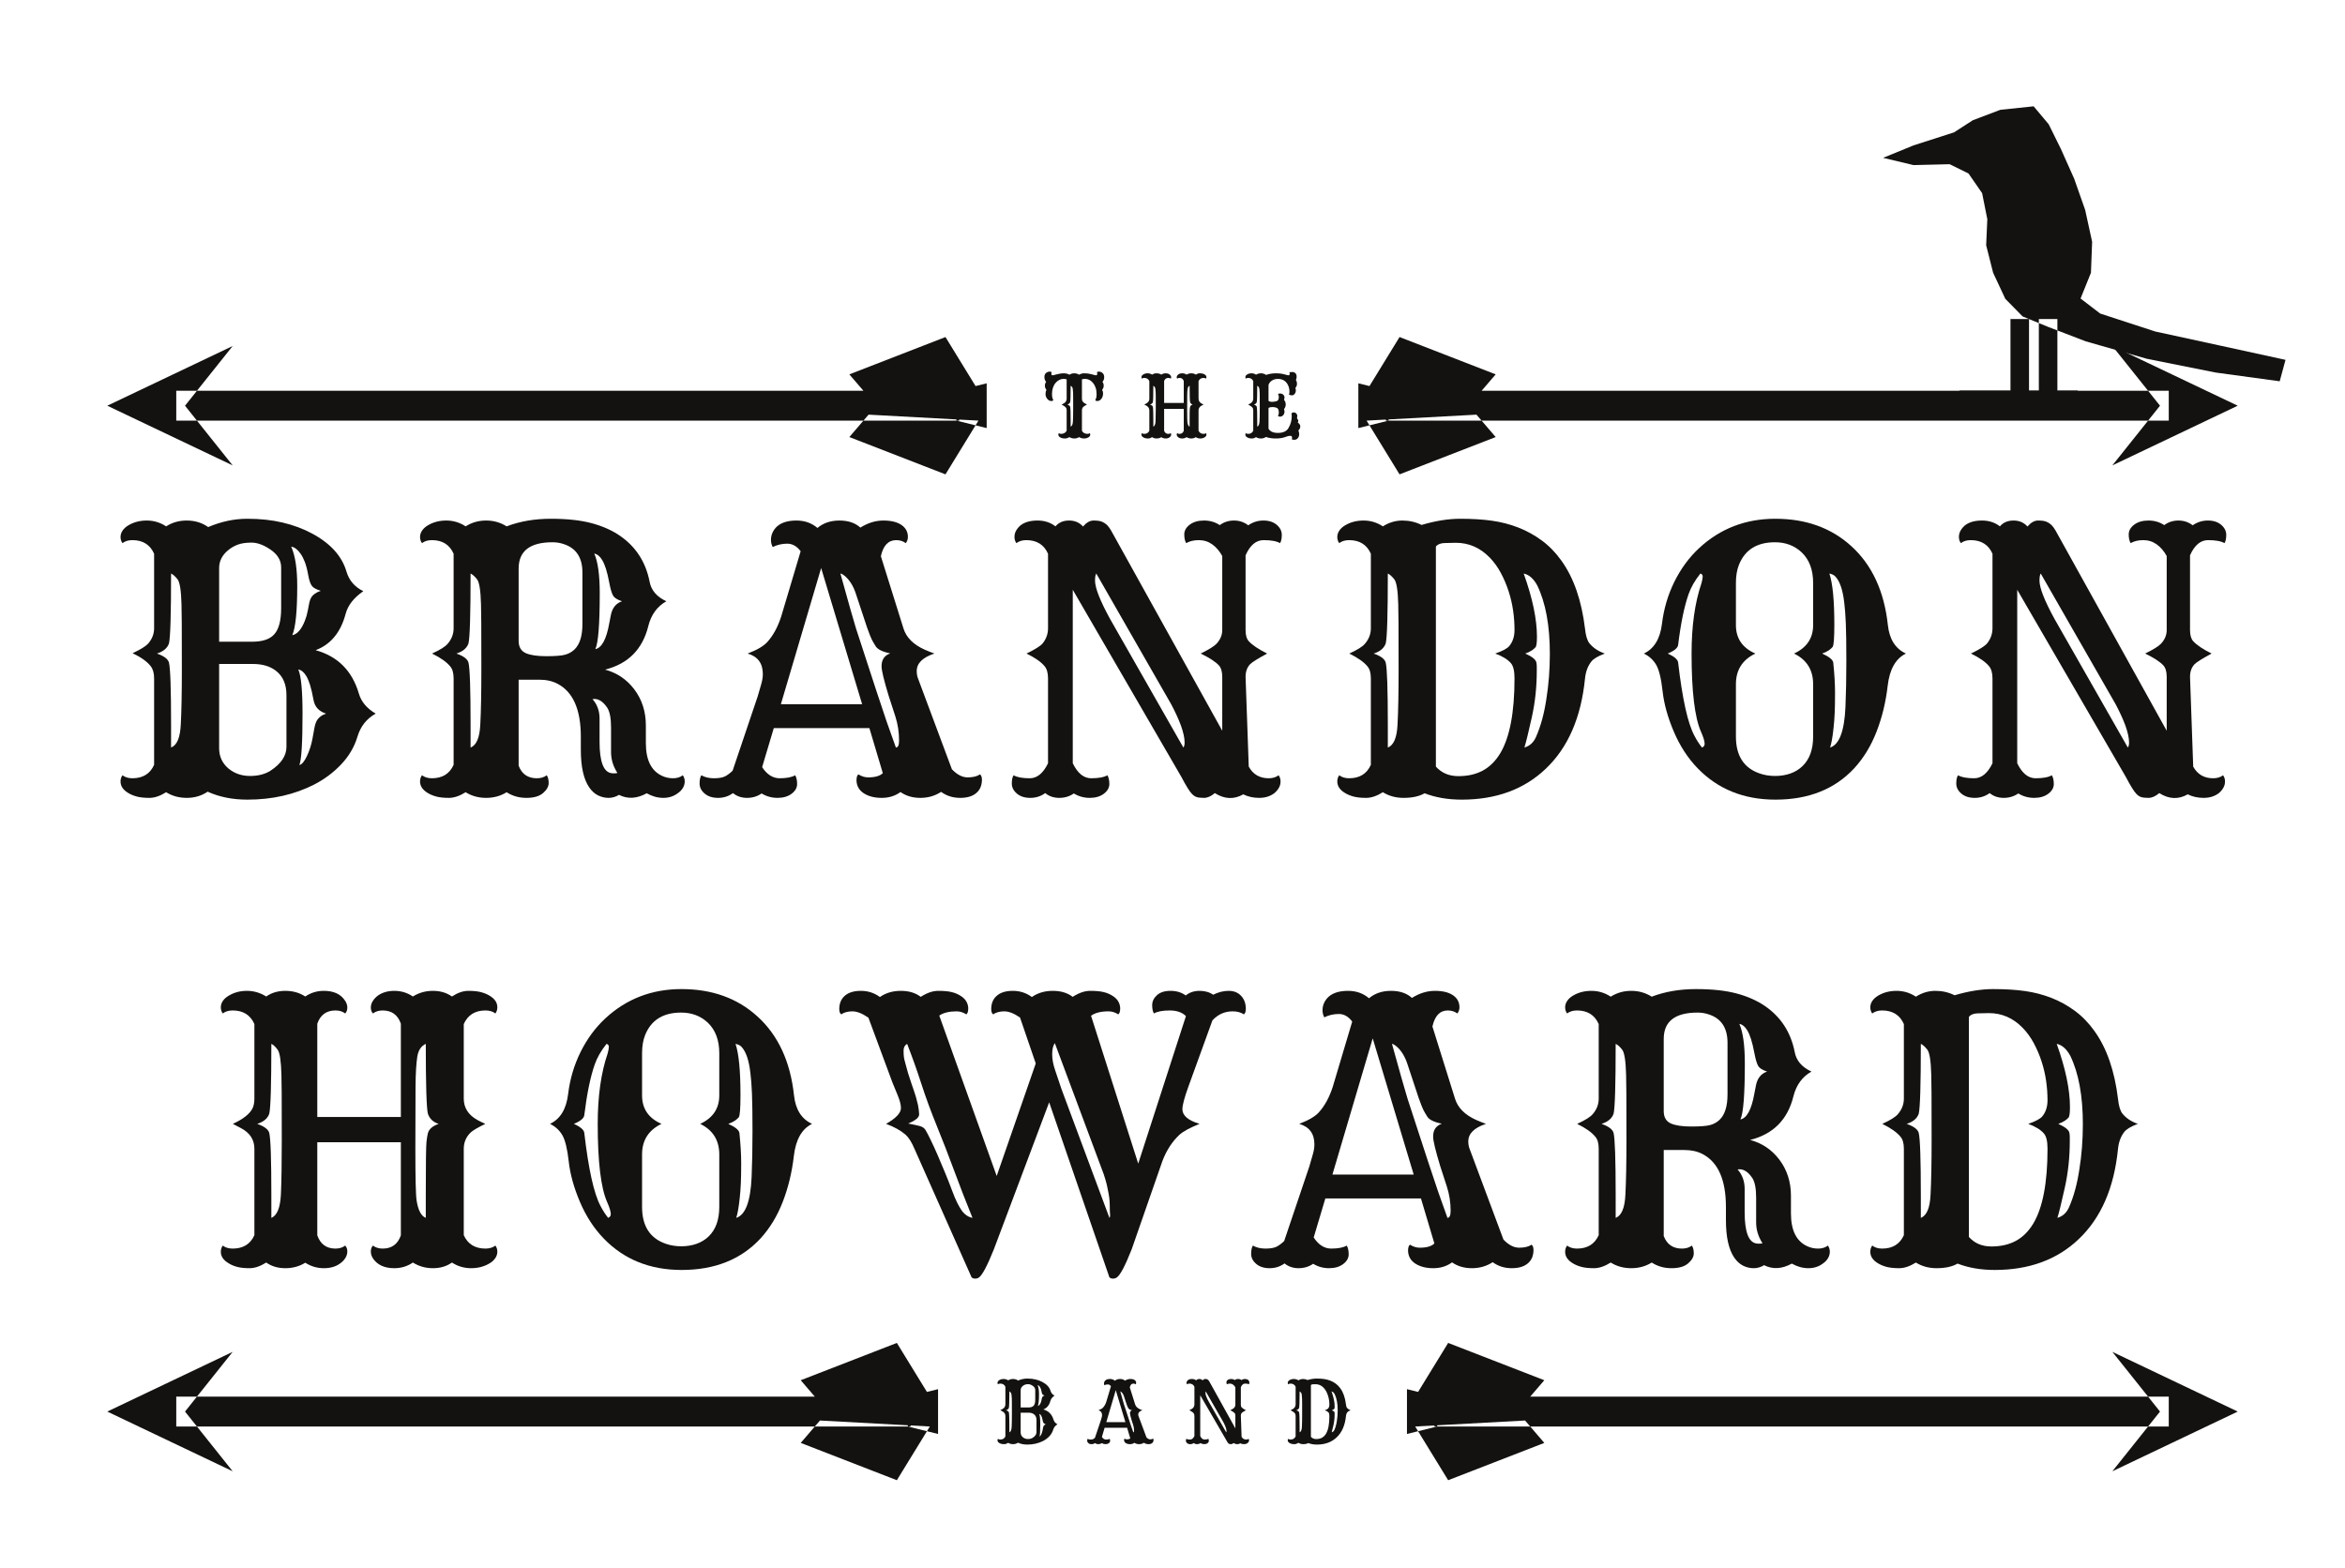
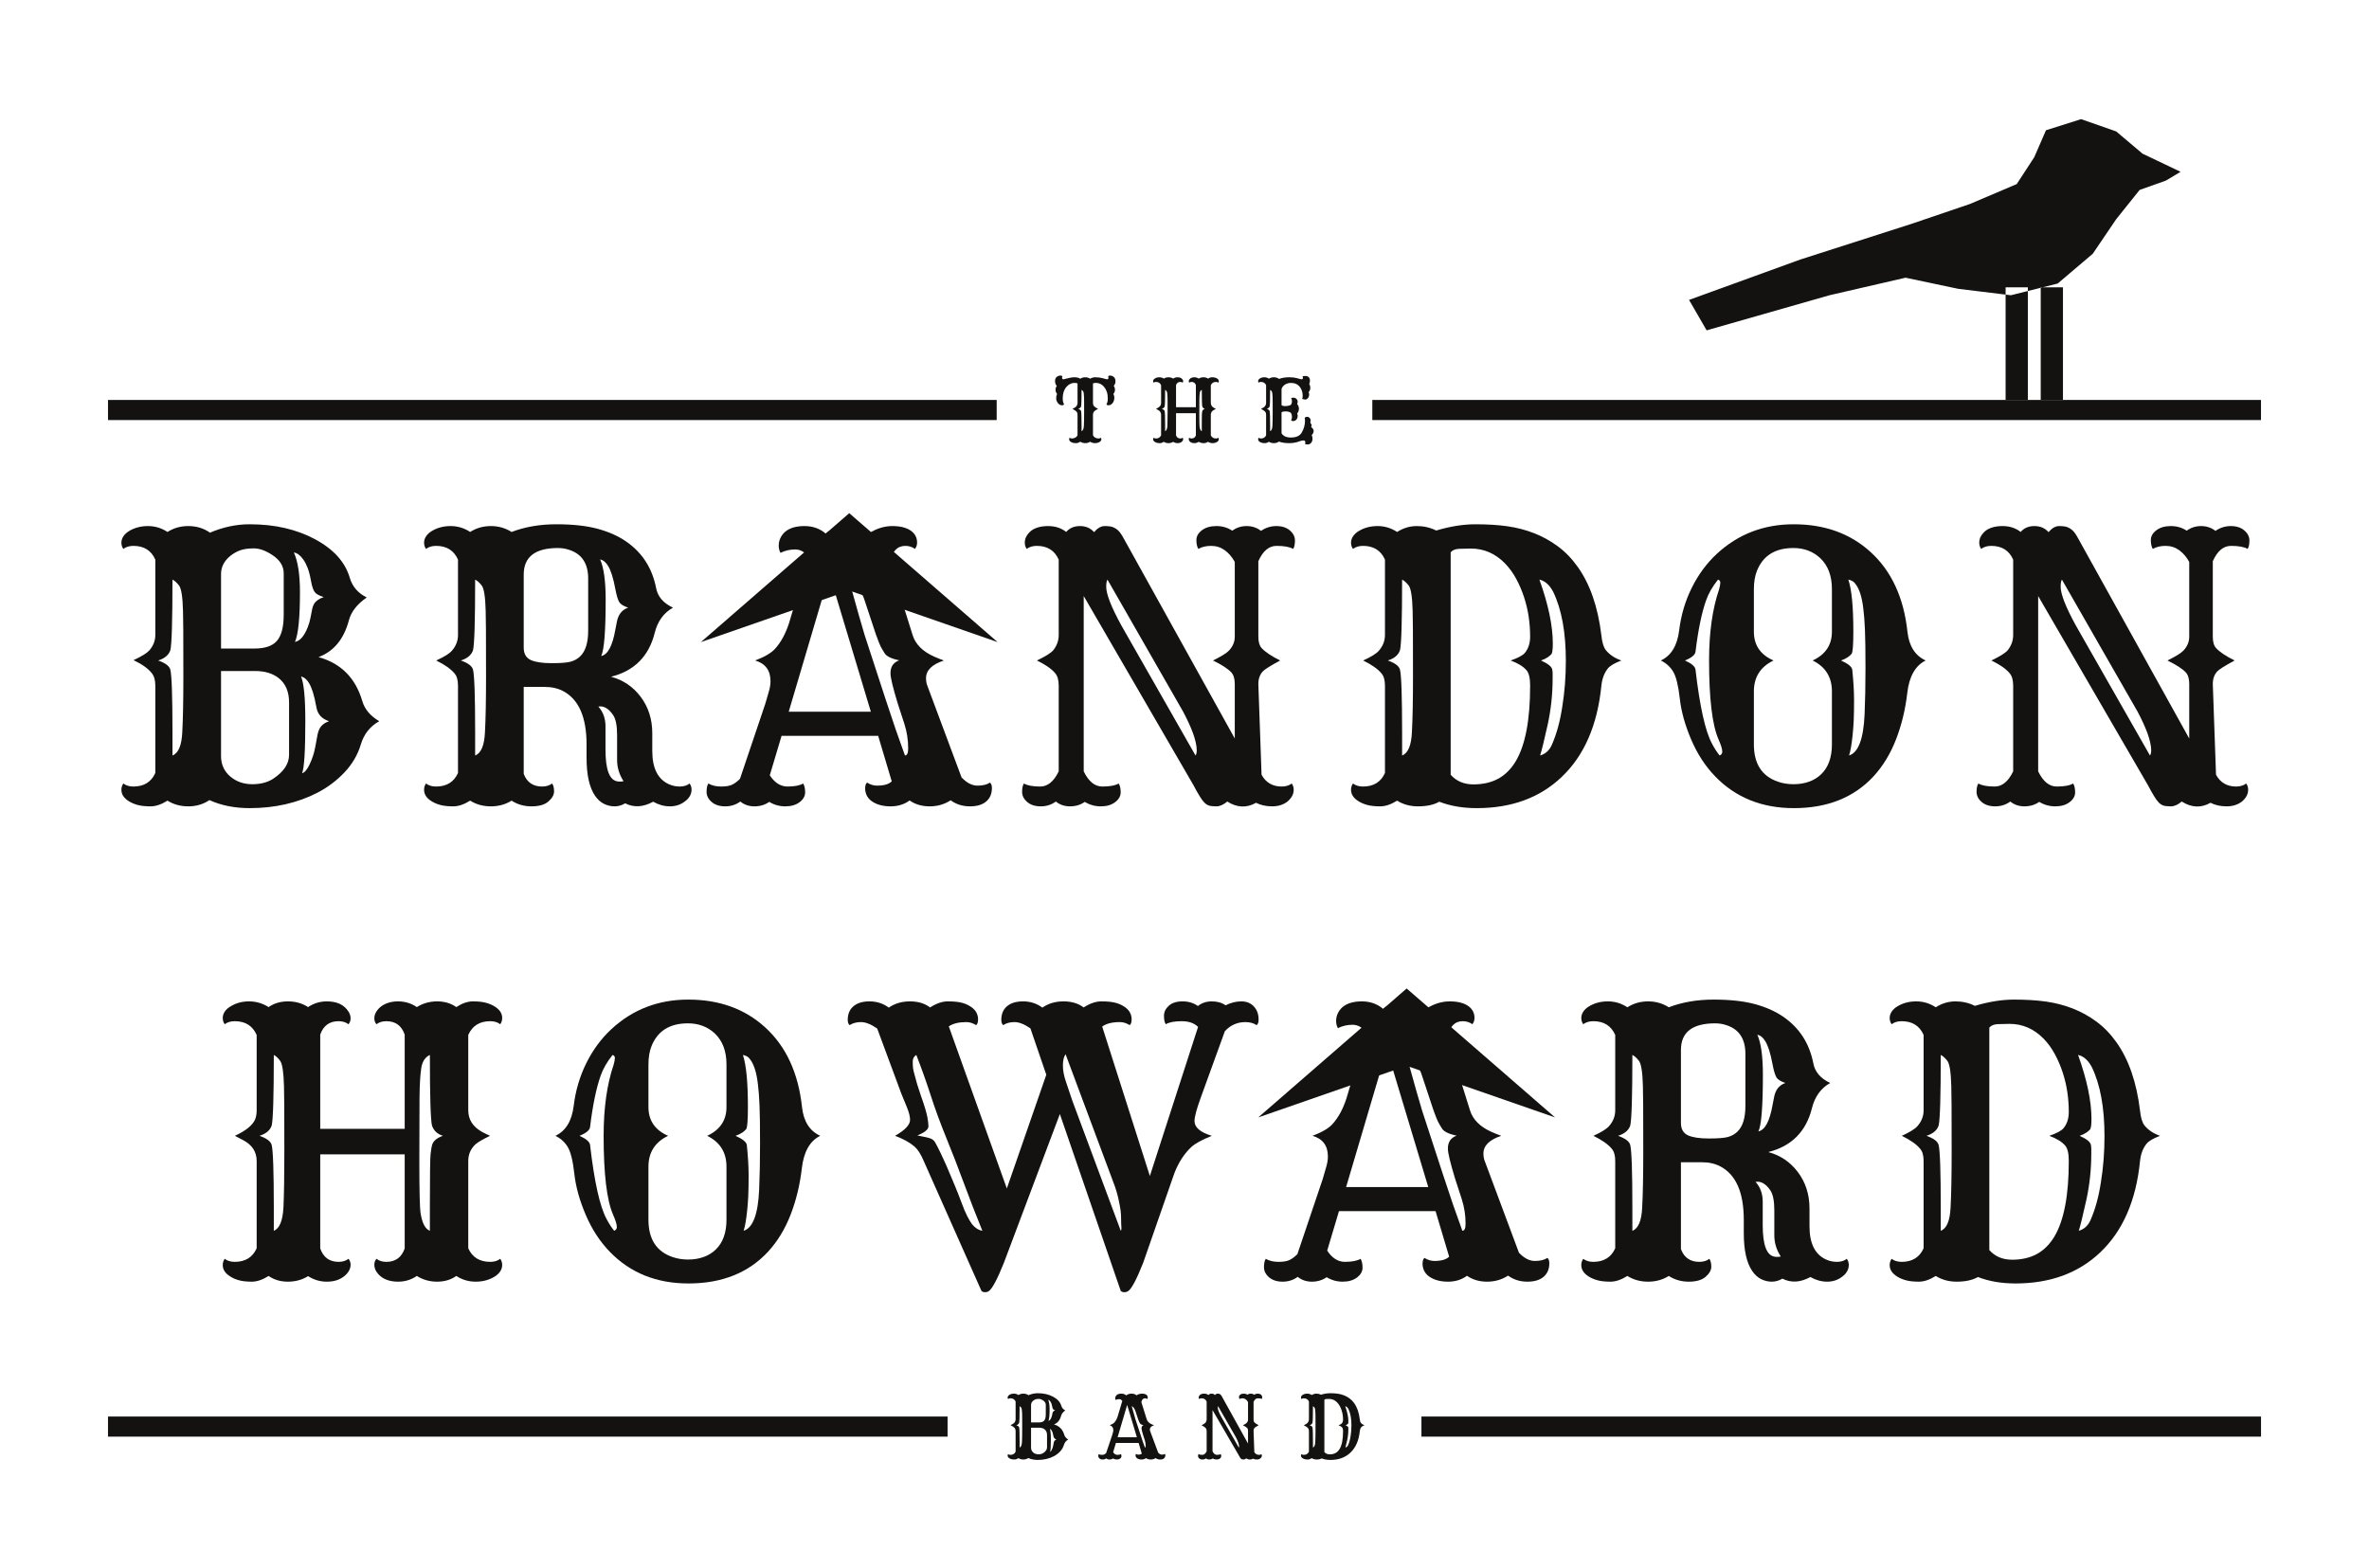
- <svg xmlns="http://www.w3.org/2000/svg" viewBox="193.20 -343.69 1013.59 678.27" width="1014" height="678">
+ <svg xmlns="http://www.w3.org/2000/svg" viewBox="193.20 -343.69 1013.59 671.03" width="1014" height="671">
  <g fill="#141210">
    <path transform="translate(239.2046,0) scale(0.076433,-0.076433)" d="M450 -20Q384 -20 333 12Q282 -20 238.5 -20.0Q195 -20 167.0 -12.5Q139 -5 118 8Q75 34 75 73Q75 93 86 108Q108 91 142 91Q231 91 265 167V656Q265 701 246 725Q216 764 143 799Q210 830 231 853Q265 892 265 940V1362Q231 1439 142 1439Q108 1439 86 1422Q75 1437 75.0 1456.5Q75 1476 86.5 1493.0Q98 1510 118 1522Q164 1550 223.5 1550.0Q283 1550 333 1517Q385 1550 449 1550Q519 1550 571 1513Q682 1560 792.0 1560.0Q902 1560 992.5 1538.5Q1083 1517 1156 1478Q1315 1394 1354 1260Q1376 1186 1449 1150Q1368 1094 1349 1022Q1307 864 1179 816Q1367 764 1424 570Q1444 501 1519 457Q1442 414 1416.0 327.0Q1390 240 1324.5 170.5Q1259 101 1172 56Q1004 -30 793 -30Q667 -30 568 15Q516 -20 450 -20ZM820 864Q908 864 945 906Q984 949 984 1054V1285Q984 1346 920 1388Q864 1425 816.5 1425.0Q769 1425 738.5 1413.5Q708 1402 684 1382Q633 1340 633 1281V864ZM1041 1402Q1075 1326 1075 1180Q1075 965 1047 901Q1089 909 1118 982Q1129 1009 1134.5 1039.0Q1140 1069 1143.5 1085.5Q1147 1102 1154 1114Q1169 1139 1208 1152Q1168 1165 1158 1180Q1145 1197 1137.0 1242.0Q1129 1287 1118.0 1315.5Q1107 1344 1094 1362Q1069 1398 1041 1402ZM361 265Q411 284 416 396Q422 508 422.0 706.0Q422 904 421.5 969.5Q421 1035 420 1075Q417 1193 397.5 1217.5Q378 1242 361 1250Q361 902 349 854Q335 814 281 797Q341 776 349 746Q361 698 361 395ZM633 261Q633 191 686 146Q737 104 808 104Q877 104 924 134Q1014 193 1014 269V562Q1014 653 955 699Q905 738 824 738H633ZM1081 707Q1105 653 1105 457Q1105 209 1087 166Q1108 170 1130.0 217.0Q1152 264 1161.0 314.0Q1170 364 1173.5 382.0Q1177 400 1184 414Q1200 444 1238 457Q1178 476 1167.5 533.0Q1157 590 1147.0 621.0Q1137 652 1126 670Q1107 702 1081 707Z" />
    <path transform="translate(368.7648,0) scale(0.076433,-0.076433)" d="M565 12Q514 -20 449.0 -20.0Q384 -20 333 12Q282 -20 238.5 -20.0Q195 -20 167.0 -12.5Q139 -5 118 8Q75 34 75 73Q75 93 86 108Q108 91 142 91Q231 91 265 167V656Q265 702 246 724Q216 761 143 797Q211 828 231 852Q265 891 265 940V1362Q231 1439 142 1439Q108 1439 86 1422Q75 1437 75.0 1456.5Q75 1476 86.5 1493.0Q98 1510 118 1522Q164 1550 223.5 1550.0Q283 1550 333 1517Q385 1550 449.0 1550.0Q513 1550 565 1517Q678 1560 815.5 1560.0Q953 1560 1046.0 1535.0Q1139 1510 1206 1464Q1341 1371 1374 1205Q1387 1131 1469 1093Q1391 1049 1367 953Q1318 755 1122 706Q1223 679 1287 595Q1353 508 1353 390V290Q1353 146 1446 104Q1474 91 1507.0 91.0Q1540 91 1562 108Q1573 93 1573.0 73.5Q1573 54 1563.0 37.0Q1553 20 1536 8Q1500 -20 1452.0 -20.0Q1404 -20 1358 6Q1274 -40 1201 -3Q1173 -20 1142.0 -20.0Q1111 -20 1082.5 -6.0Q1054 8 1032 40Q985 109 985 252V326Q985 557 853 626Q809 649 750 649H633V162Q660 91 736 91Q770 91 792 108Q803 93 803.0 64.0Q803 35 771.5 7.5Q740 -20 677.0 -20.0Q614 -20 565 12ZM825 1427Q633 1427 633 1278V869Q633 817 674 799Q713 782 789.5 782.0Q866 782 896.5 790.5Q927 799 949 820Q994 863 994 964V1256Q994 1381 890 1416Q859 1427 825 1427ZM1061 1363Q1092 1293 1092 1139Q1092 874 1067 822Q1122 833 1146 969L1154 1010Q1165 1075 1218 1093Q1179 1106 1168 1124Q1156 1145 1146.5 1195.5Q1137 1246 1127.0 1277.0Q1117 1308 1106 1326Q1087 1358 1061 1363ZM361 265Q411 284 416 396Q422 508 422.0 706.0Q422 904 421.5 969.5Q421 1035 420 1075Q417 1193 397.5 1217.5Q378 1242 361 1250Q361 902 349 854Q335 814 281 797Q341 776 349 746Q361 698 361 395ZM1051 539Q1091 494 1091 429V297Q1091 131 1157 120Q1175 117 1192 121Q1156 177 1156 239V379Q1156 458 1134 491Q1096 547 1051 539Z" />
    <path transform="translate(500.771,0) scale(0.076433,-0.076433)" d="M119 7Q82 -20 34.5 -20.0Q-13 -20 -41.5 4.5Q-70 29 -70.0 61.0Q-70 93 -60 108Q-31 91 11.5 91.0Q54 91 75.5 102.5Q97 114 117 134L259 555L279 624Q288 655 288 681Q288 772 202 797Q281 827 313 862Q363 917 392 1007L502 1376Q470 1419 426.0 1419.0Q382 1419 344 1400Q334 1418 334.0 1440.5Q334 1463 343.5 1483.0Q353 1503 370 1518Q408 1550 478.0 1550.0Q548 1550 597 1508Q647 1550 721.5 1550.0Q796 1550 840 1510Q904 1550 970.0 1550.0Q1036 1550 1072.5 1525.0Q1109 1500 1109 1457Q1109 1437 1097 1422Q1074 1439 1043 1439Q976 1439 956 1348L1084 939Q1108 862 1204 819Q1231 807 1259 797Q1159 764 1159 698Q1159 673 1167 654L1358 142Q1402 96 1447.0 96.0Q1492 96 1517 113Q1528 105 1528.0 83.0Q1528 61 1521.0 42.5Q1514 24 1499 10Q1467 -20 1405.0 -20.0Q1343 -20 1297 14Q1245 -20 1179.5 -20.0Q1114 -20 1067 13Q1022 -20 961.0 -20.0Q900 -20 860.0 5.5Q820 31 818 78Q818 106 829 113Q856 96 884 96Q943 96 967 120L891 375H350L284 154Q325 91 383.5 91.0Q442 91 471 108Q482 90 482.0 58.5Q482 27 451.0 3.5Q420 -20 371.0 -20.0Q322 -20 281 5Q245 -20 198.5 -20.0Q152 -20 119 7ZM850 510 618 1281 390 510ZM1041 265Q1059 265 1059 305Q1059 375 1038 441L1000 558Q960 690 960 724Q959 780 1009 798Q940 812 925 841Q918 853 913.5 860.0Q909 867 904.5 876.5Q900 886 894.0 901.0Q888 916 878 944L816 1131Q794 1201 751 1237Q738 1248 727 1250Q794 1008 815 940Q960 494 989 411ZM1336 175 1338 169Z" />
    <path transform="translate(625.5159,0) scale(0.076433,-0.076433)" d="M254 7Q217 -20 169.5 -20.0Q122 -20 93.5 4.5Q65 29 65.0 61.0Q65 93 75 108Q104 91 166.5 91.0Q229 91 270 176V656Q270 703 250 726Q220 762 148 797Q221 832 240 855Q270 893 270 940V1362Q236 1439 147 1439Q113 1439 91 1422Q80 1437 80.0 1457.0Q80 1477 90.0 1494.0Q100 1511 116 1524Q151 1550 210.5 1550.0Q270 1550 312 1517Q340 1550 389.0 1550.0Q438 1550 468 1516Q497 1550 527.5 1550.0Q558 1550 573.5 1544.0Q589 1538 600 1528Q616 1515 636 1477L1256 360V665Q1256 709 1237 730Q1208 761 1134 797Q1203 831 1223 852Q1256 887 1256 930V1349Q1233 1391 1199.5 1415.0Q1166 1439 1123.5 1439.0Q1081 1439 1052 1422Q1041 1440 1041.0 1471.5Q1041 1503 1072.0 1526.5Q1103 1550 1153.0 1550.0Q1203 1550 1242 1524Q1277 1550 1322.5 1550.0Q1368 1550 1403 1523Q1442 1550 1489.0 1550.0Q1536 1550 1564.5 1525.5Q1593 1501 1593.0 1469.0Q1593 1437 1583 1422Q1554 1439 1490.0 1439.0Q1426 1439 1388 1353V930Q1388 887 1406 867Q1436 834 1510 797Q1429 753 1413 736Q1388 709 1388 665L1406 157Q1442 91 1519 91Q1553 91 1575 108Q1586 93 1586.0 73.0Q1586 53 1576.0 36.0Q1566 19 1550 6Q1515 -20 1465.0 -20.0Q1415 -20 1375 0Q1296 -45 1214 7Q1182 -20 1153.0 -20.0Q1124 -20 1110.0 -15.0Q1096 -10 1084 3Q1065 22 1025 98L410 1158V176Q451 91 514.0 91.0Q577 91 606 108Q617 90 617.0 58.5Q617 27 586.0 3.5Q555 -20 506.0 -20.0Q457 -20 416 5Q380 -20 333.5 -20.0Q287 -20 254 7ZM1036 265Q1043 274 1043.0 293.5Q1043 313 1037.5 337.5Q1032 362 1022 390Q1001 446 967 510L543 1250Q536 1239 536 1210Q536 1148 621 993Z" />
    <path transform="translate(765.5475,0) scale(0.076433,-0.076433)" d="M450 -20Q384 -20 333 12Q282 -20 238.5 -20.0Q195 -20 167.0 -12.5Q139 -5 118 8Q75 34 75 73Q75 93 86 108Q108 91 142 91Q231 91 265 167V656Q265 702 246 724Q216 761 143 797Q211 828 231 852Q265 891 265 940V1362Q231 1439 142 1439Q108 1439 86 1422Q75 1437 75.0 1456.5Q75 1476 86.5 1493.0Q98 1510 118 1522Q164 1550 223.5 1550.0Q283 1550 333 1517Q385 1550 443.5 1550.0Q502 1550 552 1525Q670 1560 771.0 1560.0Q872 1560 950.0 1549.0Q1028 1538 1099.0 1510.5Q1170 1483 1232.5 1437.0Q1295 1391 1344 1322Q1448 1177 1477 938Q1483 879 1502 855Q1534 816 1589 797Q1531 775 1513 752Q1483 714 1477 656Q1444 324 1254 144Q1071 -30 779 -30Q662 -30 569 6Q524 -20 450 -20ZM633 157Q681 103 760.5 103.0Q840 103 898.5 134.5Q957 166 997 232Q1078 367 1078 656Q1078 719 1058 742Q1031 774 969 797Q1030 818 1048 839Q1078 875 1078.0 930.5Q1078 986 1070.0 1041.0Q1062 1096 1044.5 1150.0Q1027 1204 1000.5 1253.5Q974 1303 937 1341Q856 1424 746 1424Q712 1424 680.0 1422.5Q648 1421 633 1403ZM1130 1250Q1205 1041 1205 892Q1205 841 1196.5 832.0Q1188 823 1178 816Q1160 804 1139 797Q1199 770 1202 745Q1204 734 1204 723V698Q1204 563 1176.0 436.5Q1148 310 1134 265Q1179 278 1199.5 324.5Q1220 371 1234.5 424.5Q1249 478 1258 538Q1278 661 1278 795Q1278 1035 1207 1182Q1176 1240 1130 1250ZM361 265Q411 284 416 396Q422 508 422.0 706.0Q422 904 421.5 969.5Q421 1035 420 1075Q417 1193 397.5 1217.5Q378 1242 361 1250Q361 902 349 854Q335 814 281 797Q341 776 349 746Q361 698 361 395Z" />
    <path transform="translate(900.3817,0) scale(0.076433,-0.076433)" d="M46 797Q133 838 148.5 965.5Q164 1093 219.0 1204.0Q274 1315 359 1394Q538 1560 790 1560Q1049 1560 1219 1406Q1396 1246 1427 958Q1440 838 1529 797Q1442 754 1426.0 615.0Q1410 476 1363.0 355.0Q1316 234 1237 148Q1072 -30 791 -30Q522 -30 350 148Q267 234 215.5 355.0Q164 476 152.0 584.0Q140 692 115.5 733.5Q91 775 46 797ZM677 797Q567 744 567 624V327Q567 164 702 118Q742 104 789.0 104.0Q836 104 875.5 118.0Q915 132 944 160Q1004 218 1004 327V624Q1004 744 896 797Q1004 847 1004 958V1197Q1004 1308 939 1370Q878 1427 788 1427Q635 1427 584 1299Q567 1256 567 1197V958Q567 845 677 797ZM1096 1250Q1124 1166 1124 961Q1124 845 1114.0 834.0Q1104 823 1094 816Q1076 804 1055 797Q1115 770 1118 745Q1128 647 1128.0 575.5Q1128 504 1126.0 460.5Q1124 417 1120 380Q1112 301 1100 265Q1178 289 1187 496Q1192 612 1192.0 754.5Q1192 897 1189.0 968.5Q1186 1040 1180 1086Q1168 1192 1130 1233Q1119 1245 1096 1250ZM375 265Q390 271 390 286Q390 308 369 355Q316 476 316 797Q316 1031 372 1195Q379 1220 379.0 1233.0Q379 1246 366 1250Q319 1191 299 1133Q262 1027 240 846Q237 820 181 797Q237 772 240 746Q276 436 332 332Q351 295 375 265Z" />
    <path transform="translate(1034.069,0) scale(0.076433,-0.076433)" d="M254 7Q217 -20 169.5 -20.0Q122 -20 93.5 4.5Q65 29 65.0 61.0Q65 93 75 108Q104 91 166.5 91.0Q229 91 270 176V656Q270 703 250 726Q220 762 148 797Q221 832 240 855Q270 893 270 940V1362Q236 1439 147 1439Q113 1439 91 1422Q80 1437 80.0 1457.0Q80 1477 90.0 1494.0Q100 1511 116 1524Q151 1550 210.5 1550.0Q270 1550 312 1517Q340 1550 389.0 1550.0Q438 1550 468 1516Q497 1550 527.5 1550.0Q558 1550 573.5 1544.0Q589 1538 600 1528Q616 1515 636 1477L1256 360V665Q1256 709 1237 730Q1208 761 1134 797Q1203 831 1223 852Q1256 887 1256 930V1349Q1233 1391 1199.5 1415.0Q1166 1439 1123.5 1439.0Q1081 1439 1052 1422Q1041 1440 1041.0 1471.5Q1041 1503 1072.0 1526.5Q1103 1550 1153.0 1550.0Q1203 1550 1242 1524Q1277 1550 1322.5 1550.0Q1368 1550 1403 1523Q1442 1550 1489.0 1550.0Q1536 1550 1564.5 1525.5Q1593 1501 1593.0 1469.0Q1593 1437 1583 1422Q1554 1439 1490.0 1439.0Q1426 1439 1388 1353V930Q1388 887 1406 867Q1436 834 1510 797Q1429 753 1413 736Q1388 709 1388 665L1406 157Q1442 91 1519 91Q1553 91 1575 108Q1586 93 1586.0 73.0Q1586 53 1576.0 36.0Q1566 19 1550 6Q1515 -20 1465.0 -20.0Q1415 -20 1375 0Q1296 -45 1214 7Q1182 -20 1153.0 -20.0Q1124 -20 1110.0 -15.0Q1096 -10 1084 3Q1065 22 1025 98L410 1158V176Q451 91 514.0 91.0Q577 91 606 108Q617 90 617.0 58.5Q617 27 586.0 3.5Q555 -20 506.0 -20.0Q457 -20 416 5Q380 -20 333.5 -20.0Q287 -20 254 7ZM1036 265Q1043 274 1043.0 293.5Q1043 313 1037.5 337.5Q1032 362 1022 390Q1001 446 967 510L543 1250Q536 1239 536 1210Q536 1148 621 993Z" />
    <path transform="translate(282.3541,203.4955) scale(0.076433,-0.076433)" d="M556 11Q506 -20 443.0 -20.0Q380 -20 335 12Q284 -20 241.0 -20.0Q198 -20 170.0 -12.5Q142 -5 122 8Q78 34 78 73Q78 93 89 108Q111 91 145 91Q234 91 268 167V656Q268 734 190 774L146 797Q235 838 258 886Q268 908 268 940V1362Q234 1439 145 1439Q111 1439 89 1422Q78 1437 78.0 1456.5Q78 1476 89.5 1493.0Q101 1510 122 1522Q167 1550 225.5 1550.0Q284 1550 335 1518Q380 1550 443.5 1550.0Q507 1550 556 1518Q603 1550 661 1550Q746 1550 782 1493Q794 1475 794.0 1455.0Q794 1435 782 1422Q760 1439 727 1439Q650 1439 624 1364V836H1097V1364Q1071 1439 994 1439Q961 1439 939 1422Q927 1435 927.0 1455.0Q927 1475 938.5 1493.0Q950 1511 968 1524Q1006 1550 1060 1550Q1118 1550 1165 1518Q1216 1550 1278.5 1550.0Q1341 1550 1386 1518Q1435 1550 1479.0 1550.0Q1523 1550 1551.0 1542.5Q1579 1535 1600 1522Q1643 1496 1643 1457Q1643 1437 1632 1422Q1610 1439 1576 1439Q1487 1439 1453 1362V940Q1453 862 1530 819Q1552 807 1575 797Q1515 768 1494 750Q1453 712 1453 656V167Q1487 91 1576 91Q1610 91 1632 108Q1643 93 1643.0 73.5Q1643 54 1631.5 37.0Q1620 20 1600 8Q1554 -20 1494.5 -20.0Q1435 -20 1386 12Q1341 -20 1278.5 -20.0Q1216 -20 1165 12Q1118 -20 1060 -20Q975 -20 938 37Q927 55 927.0 75.0Q927 95 939 108Q961 91 994 91Q1071 91 1097 166V693H624V166Q650 91 727 91Q760 91 782 108Q794 95 794.0 75.0Q794 55 782.5 37.0Q771 19 752 6Q716 -20 661 -20Q604 -20 556 11ZM1186 364Q1199 280 1238 265V395Q1238 661 1242.0 695.5Q1246 730 1250 744Q1259 779 1311 797Q1265 811 1250 854Q1238 902 1238 1250Q1199 1232 1190 1178Q1181 1119 1180.0 1011.5Q1179 904 1179.0 656.0Q1179 408 1186 364ZM364 265Q412 284 418 396Q423 508 423.0 706.0Q423 904 422.5 969.5Q422 1035 421 1075Q418 1192 399.5 1217.0Q381 1242 364 1250Q364 902 352 854Q338 814 284 797Q344 776 352 746Q364 698 364 395Z" />
    <path transform="translate(427.201,203.4955) scale(0.076433,-0.076433)" d="M46 797Q133 838 148.5 965.5Q164 1093 219.0 1204.0Q274 1315 359 1394Q538 1560 790 1560Q1049 1560 1219 1406Q1396 1246 1427 958Q1440 838 1529 797Q1442 754 1426.0 615.0Q1410 476 1363.0 355.0Q1316 234 1237 148Q1072 -30 791 -30Q522 -30 350 148Q267 234 215.5 355.0Q164 476 152.0 584.0Q140 692 115.5 733.5Q91 775 46 797ZM677 797Q567 744 567 624V327Q567 164 702 118Q742 104 789.0 104.0Q836 104 875.5 118.0Q915 132 944 160Q1004 218 1004 327V624Q1004 744 896 797Q1004 847 1004 958V1197Q1004 1308 939 1370Q878 1427 788 1427Q635 1427 584 1299Q567 1256 567 1197V958Q567 845 677 797ZM1096 1250Q1124 1166 1124 961Q1124 845 1114.0 834.0Q1104 823 1094 816Q1076 804 1055 797Q1115 770 1118 745Q1128 647 1128.0 575.5Q1128 504 1126.0 460.5Q1124 417 1120 380Q1112 301 1100 265Q1178 289 1187 496Q1192 612 1192.0 754.5Q1192 897 1189.0 968.5Q1186 1040 1180 1086Q1168 1192 1130 1233Q1119 1245 1096 1250ZM375 265Q390 271 390 286Q390 308 369 355Q316 476 316 797Q316 1031 372 1195Q379 1220 379.0 1233.0Q379 1246 366 1250Q319 1191 299 1133Q262 1027 240 846Q237 820 181 797Q237 772 240 746Q276 436 332 332Q351 295 375 265Z" />
    <path transform="translate(560.8887,203.4955) scale(0.076433,-0.076433)" d="M1876 880Q1876 826 1973 797Q1891 764 1859 735Q1798 678 1763 587L1589 87Q1533 -55 1504 -73Q1495 -79 1483.0 -79.0Q1471 -79 1463 -72L1122 919L809 87Q753 -53 724 -73Q715 -79 703.0 -79.0Q691 -79 683 -72L360 655Q336 712 309 736Q267 772 199 797Q285 846 283 888Q283 915 263 963L235 1031L99 1398Q47 1434 8.5 1434.0Q-30 1434 -55 1417Q-66 1425 -66.0 1447.0Q-66 1469 -59.0 1487.5Q-52 1506 -37 1520Q-5 1550 56.0 1550.0Q117 1550 164 1515Q214 1550 282.5 1550.0Q351 1550 395 1516Q448 1550 494.0 1550.0Q540 1550 568.0 1543.5Q596 1537 617 1524Q662 1498 664 1452Q664 1424 653 1417Q626 1434 598 1434Q535 1434 500 1410L825 502L1046 1139L957 1399Q906 1434 868.0 1434.0Q830 1434 805 1417Q794 1425 794.0 1447.0Q794 1469 801.0 1487.5Q808 1506 823 1520Q855 1550 916.0 1550.0Q977 1550 1024 1515Q1074 1550 1142.5 1550.0Q1211 1550 1255 1516Q1308 1550 1354.0 1550.0Q1400 1550 1428.0 1543.5Q1456 1537 1477 1524Q1522 1498 1524 1452Q1524 1424 1513 1417Q1486 1434 1458 1434Q1393 1434 1359 1409L1626 572L1896 1407Q1864 1439 1804.0 1439.0Q1744 1439 1715 1422Q1705 1437 1705.0 1469.0Q1705 1501 1732.0 1525.5Q1759 1550 1809.0 1550.0Q1859 1550 1895 1524Q1927 1550 1973.0 1550.0Q2019 1550 2050 1528Q2094 1550 2138.0 1550.0Q2182 1550 2208.5 1521.5Q2235 1493 2235 1448Q2235 1425 2224 1417Q2198 1434 2161 1434Q2093 1434 2046 1383L1910 1008Q1876 914 1876 880ZM1154 1254Q1139 1233 1139.0 1191.0Q1139 1149 1156 1100L1192 993L1463 265Q1468 271 1466.5 286.0Q1465 301 1465.0 329.5Q1465 358 1462.0 379.5Q1459 401 1454 424Q1447 464 1430 514ZM318 1250Q298 1238 298.0 1212.5Q298 1187 300.0 1174.0Q302 1161 308 1140Q321 1087 341.5 1028.5Q362 970 369.0 945.5Q376 921 379.5 904.0Q383 887 384.0 876.0Q385 865 386 852Q388 825 324 799Q365 791 388.5 785.0Q412 779 422.0 762.5Q432 746 450.5 708.0Q469 670 490 622L533 520Q555 467 571.5 422.0Q588 377 602.5 348.5Q617 320 630 302Q655 271 688 265Q633 400 584.5 531.5Q536 663 486.0 785.5Q436 908 398.5 1024.0Q361 1140 318 1250Z" />
    <path transform="translate(739.3661,203.4955) scale(0.076433,-0.076433)" d="M119 7Q82 -20 34.5 -20.0Q-13 -20 -41.5 4.5Q-70 29 -70.0 61.0Q-70 93 -60 108Q-31 91 11.5 91.0Q54 91 75.5 102.5Q97 114 117 134L259 555L279 624Q288 655 288 681Q288 772 202 797Q281 827 313 862Q363 917 392 1007L502 1376Q470 1419 426.0 1419.0Q382 1419 344 1400Q334 1418 334.0 1440.5Q334 1463 343.5 1483.0Q353 1503 370 1518Q408 1550 478.0 1550.0Q548 1550 597 1508Q647 1550 721.5 1550.0Q796 1550 840 1510Q904 1550 970.0 1550.0Q1036 1550 1072.5 1525.0Q1109 1500 1109 1457Q1109 1437 1097 1422Q1074 1439 1043 1439Q976 1439 956 1348L1084 939Q1108 862 1204 819Q1231 807 1259 797Q1159 764 1159 698Q1159 673 1167 654L1358 142Q1402 96 1447.0 96.0Q1492 96 1517 113Q1528 105 1528.0 83.0Q1528 61 1521.0 42.5Q1514 24 1499 10Q1467 -20 1405.0 -20.0Q1343 -20 1297 14Q1245 -20 1179.5 -20.0Q1114 -20 1067 13Q1022 -20 961.0 -20.0Q900 -20 860.0 5.5Q820 31 818 78Q818 106 829 113Q856 96 884 96Q943 96 967 120L891 375H350L284 154Q325 91 383.5 91.0Q442 91 471 108Q482 90 482.0 58.5Q482 27 451.0 3.5Q420 -20 371.0 -20.0Q322 -20 281 5Q245 -20 198.5 -20.0Q152 -20 119 7ZM850 510 618 1281 390 510ZM1041 265Q1059 265 1059 305Q1059 375 1038 441L1000 558Q960 690 960 724Q959 780 1009 798Q940 812 925 841Q918 853 913.5 860.0Q909 867 904.5 876.5Q900 886 894.0 901.0Q888 916 878 944L816 1131Q794 1201 751 1237Q738 1248 727 1250Q794 1008 815 940Q960 494 989 411ZM1336 175 1338 169Z" />
    <path transform="translate(864.1111,203.4955) scale(0.076433,-0.076433)" d="M565 12Q514 -20 449.0 -20.0Q384 -20 333 12Q282 -20 238.5 -20.0Q195 -20 167.0 -12.5Q139 -5 118 8Q75 34 75 73Q75 93 86 108Q108 91 142 91Q231 91 265 167V656Q265 702 246 724Q216 761 143 797Q211 828 231 852Q265 891 265 940V1362Q231 1439 142 1439Q108 1439 86 1422Q75 1437 75.0 1456.5Q75 1476 86.5 1493.0Q98 1510 118 1522Q164 1550 223.5 1550.0Q283 1550 333 1517Q385 1550 449.0 1550.0Q513 1550 565 1517Q678 1560 815.5 1560.0Q953 1560 1046.0 1535.0Q1139 1510 1206 1464Q1341 1371 1374 1205Q1387 1131 1469 1093Q1391 1049 1367 953Q1318 755 1122 706Q1223 679 1287 595Q1353 508 1353 390V290Q1353 146 1446 104Q1474 91 1507.0 91.0Q1540 91 1562 108Q1573 93 1573.0 73.5Q1573 54 1563.0 37.0Q1553 20 1536 8Q1500 -20 1452.0 -20.0Q1404 -20 1358 6Q1274 -40 1201 -3Q1173 -20 1142.0 -20.0Q1111 -20 1082.5 -6.0Q1054 8 1032 40Q985 109 985 252V326Q985 557 853 626Q809 649 750 649H633V162Q660 91 736 91Q770 91 792 108Q803 93 803.0 64.0Q803 35 771.5 7.5Q740 -20 677.0 -20.0Q614 -20 565 12ZM825 1427Q633 1427 633 1278V869Q633 817 674 799Q713 782 789.5 782.0Q866 782 896.5 790.5Q927 799 949 820Q994 863 994 964V1256Q994 1381 890 1416Q859 1427 825 1427ZM1061 1363Q1092 1293 1092 1139Q1092 874 1067 822Q1122 833 1146 969L1154 1010Q1165 1075 1218 1093Q1179 1106 1168 1124Q1156 1145 1146.5 1195.5Q1137 1246 1127.0 1277.0Q1117 1308 1106 1326Q1087 1358 1061 1363ZM361 265Q411 284 416 396Q422 508 422.0 706.0Q422 904 421.5 969.5Q421 1035 420 1075Q417 1193 397.5 1217.5Q378 1242 361 1250Q361 902 349 854Q335 814 281 797Q341 776 349 746Q361 698 361 395ZM1051 539Q1091 494 1091 429V297Q1091 131 1157 120Q1175 117 1192 121Q1156 177 1156 239V379Q1156 458 1134 491Q1096 547 1051 539Z" />
    <path transform="translate(996.1172,203.4955) scale(0.076433,-0.076433)" d="M450 -20Q384 -20 333 12Q282 -20 238.5 -20.0Q195 -20 167.0 -12.5Q139 -5 118 8Q75 34 75 73Q75 93 86 108Q108 91 142 91Q231 91 265 167V656Q265 702 246 724Q216 761 143 797Q211 828 231 852Q265 891 265 940V1362Q231 1439 142 1439Q108 1439 86 1422Q75 1437 75.0 1456.5Q75 1476 86.5 1493.0Q98 1510 118 1522Q164 1550 223.5 1550.0Q283 1550 333 1517Q385 1550 443.5 1550.0Q502 1550 552 1525Q670 1560 771.0 1560.0Q872 1560 950.0 1549.0Q1028 1538 1099.0 1510.5Q1170 1483 1232.5 1437.0Q1295 1391 1344 1322Q1448 1177 1477 938Q1483 879 1502 855Q1534 816 1589 797Q1531 775 1513 752Q1483 714 1477 656Q1444 324 1254 144Q1071 -30 779 -30Q662 -30 569 6Q524 -20 450 -20ZM633 157Q681 103 760.5 103.0Q840 103 898.5 134.5Q957 166 997 232Q1078 367 1078 656Q1078 719 1058 742Q1031 774 969 797Q1030 818 1048 839Q1078 875 1078.0 930.5Q1078 986 1070.0 1041.0Q1062 1096 1044.5 1150.0Q1027 1204 1000.5 1253.5Q974 1303 937 1341Q856 1424 746 1424Q712 1424 680.0 1422.5Q648 1421 633 1403ZM1130 1250Q1205 1041 1205 892Q1205 841 1196.5 832.0Q1188 823 1178 816Q1160 804 1139 797Q1199 770 1202 745Q1204 734 1204 723V698Q1204 563 1176.0 436.5Q1148 310 1134 265Q1179 278 1199.5 324.5Q1220 371 1234.5 424.5Q1249 478 1258 538Q1278 661 1278 795Q1278 1035 1207 1182Q1176 1240 1130 1250ZM361 265Q411 284 416 396Q422 508 422.0 706.0Q422 904 421.5 969.5Q421 1035 420 1075Q417 1193 397.5 1217.5Q378 1242 361 1250Q361 902 349 854Q335 814 281 797Q341 776 349 746Q361 698 361 395Z" />
    <g transform="translate(0,-154.331)">
      <path transform="translate(643.9531,0) scale(0.017962,-0.017962)" d="M871 13Q819 -20 755.5 -20.0Q692 -20 638 13Q583 -20 537.0 -20.0Q491 -20 463.0 -12.5Q435 -5 414 8Q371 34 371 73Q371 93 382 108Q404 91 440.5 91.0Q477 91 514.5 110.0Q552 129 571 169V656Q571 702 552 724Q522 761 449 797Q517 828 537 852Q571 891 571 940V1404Q538 1416 492.5 1416.0Q447 1416 397.0 1392.0Q347 1368 307 1322Q218 1218 218 1050Q218 953 250 907Q238 882 205.0 882.0Q172 882 146.0 897.0Q120 912 101 938Q62 990 62.0 1050.0Q62 1110 84 1152Q47 1196 47.0 1251.5Q47 1307 77 1343Q35 1388 35 1464Q35 1552 116 1582Q140 1591 158 1591Q192 1591 209 1576Q202 1552 202 1542Q202 1502 230 1502Q245 1502 261 1506L306 1519Q423 1550 501.0 1550.0Q579 1550 638 1516Q689 1550 754.0 1550.0Q819 1550 872 1516Q929 1550 990 1550Q1087 1550 1160 1530L1249 1506Q1265 1502 1280 1502Q1308 1502 1308 1542Q1308 1552 1301 1576Q1318 1591 1344.0 1591.0Q1370 1591 1394.0 1582.0Q1418 1573 1436 1556Q1475 1521 1475.0 1455.5Q1475 1390 1433 1343Q1463 1307 1463.0 1252.0Q1463 1197 1425 1152Q1448 1111 1448.0 1070.0Q1448 1029 1438.0 996.0Q1428 963 1409 938Q1368 882 1306 882Q1272 882 1260 907Q1292 953 1292.0 1045.5Q1292 1138 1267.5 1206.5Q1243 1275 1203 1322Q1122 1416 1012 1416Q970 1416 939 1404V940Q939 891 960 867Q993 828 1061 797Q988 761 968 738Q939 702 939 656V169Q957 129 994.5 110.0Q1032 91 1069.0 91.0Q1106 91 1128 108Q1139 93 1139.0 73.5Q1139 54 1127.5 37.0Q1116 20 1096 8Q1050 -20 988.5 -20.0Q927 -20 871 13ZM667 265Q717 284 722 396Q728 508 728.0 706.0Q728 904 727.5 969.5Q727 1035 726 1075Q723 1193 703.5 1217.5Q684 1242 667 1250Q667 902 655 854Q641 814 587 797Q647 776 655 746Q667 698 667 395Z" />
      <path transform="translate(685.1636,0) scale(0.017962,-0.017962)" d="M556 11Q506 -20 443.0 -20.0Q380 -20 335 12Q284 -20 241.0 -20.0Q198 -20 170.0 -12.5Q142 -5 122 8Q78 34 78 73Q78 93 89 108Q111 91 145 91Q234 91 268 167V656Q268 734 190 774L146 797Q235 838 258 886Q268 908 268 940V1362Q234 1439 145 1439Q111 1439 89 1422Q78 1437 78.0 1456.5Q78 1476 89.5 1493.0Q101 1510 122 1522Q167 1550 225.5 1550.0Q284 1550 335 1518Q380 1550 443.5 1550.0Q507 1550 556 1518Q603 1550 661 1550Q746 1550 782 1493Q794 1475 794.0 1455.0Q794 1435 782 1422Q760 1439 727 1439Q650 1439 624 1364V836H1097V1364Q1071 1439 994 1439Q961 1439 939 1422Q927 1435 927.0 1455.0Q927 1475 938.5 1493.0Q950 1511 968 1524Q1006 1550 1060 1550Q1118 1550 1165 1518Q1216 1550 1278.5 1550.0Q1341 1550 1386 1518Q1435 1550 1479.0 1550.0Q1523 1550 1551.0 1542.5Q1579 1535 1600 1522Q1643 1496 1643 1457Q1643 1437 1632 1422Q1610 1439 1576 1439Q1487 1439 1453 1362V940Q1453 862 1530 819Q1552 807 1575 797Q1515 768 1494 750Q1453 712 1453 656V167Q1487 91 1576 91Q1610 91 1632 108Q1643 93 1643.0 73.5Q1643 54 1631.5 37.0Q1620 20 1600 8Q1554 -20 1494.5 -20.0Q1435 -20 1386 12Q1341 -20 1278.5 -20.0Q1216 -20 1165 12Q1118 -20 1060 -20Q975 -20 938 37Q927 55 927.0 75.0Q927 95 939 108Q961 91 994 91Q1071 91 1097 166V693H624V166Q650 91 727 91Q760 91 782 108Q794 95 794.0 75.0Q794 55 782.5 37.0Q771 19 752 6Q716 -20 661 -20Q604 -20 556 11ZM1186 364Q1199 280 1238 265V395Q1238 661 1242.0 695.5Q1246 730 1250 744Q1259 779 1311 797Q1265 811 1250 854Q1238 902 1238 1250Q1199 1232 1190 1178Q1181 1119 1180.0 1011.5Q1179 904 1179.0 656.0Q1179 408 1186 364ZM364 265Q412 284 418 396Q423 508 423.0 706.0Q423 904 422.5 969.5Q422 1035 421 1075Q418 1192 399.5 1217.0Q381 1242 364 1250Q364 902 352 854Q338 814 284 797Q344 776 352 746Q364 698 364 395Z" />
      <path transform="translate(730.1639,0) scale(0.017962,-0.017962)" d="M450 -20Q384 -20 333 12Q282 -20 238.5 -20.0Q195 -20 167.0 -12.5Q139 -5 118 8Q75 34 75 73Q75 93 86 108Q108 91 142 91Q231 91 265 167V656Q265 702 246 724Q216 761 143 797Q211 828 231 852Q265 891 265 940V1362Q231 1439 142 1439Q108 1439 86 1422Q75 1437 75.0 1456.5Q75 1476 86.5 1493.0Q98 1510 118 1522Q164 1550 223.5 1550.0Q283 1550 333 1517Q385 1550 452.0 1550.0Q519 1550 574 1511Q680 1550 819 1550Q922 1550 995 1530L1084 1506Q1100 1502 1115 1502Q1143 1502 1143 1542Q1143 1552 1136 1576Q1164 1581 1207.0 1581.0Q1250 1581 1280.0 1552.5Q1310 1524 1310.0 1470.5Q1310 1417 1291 1392Q1318 1352 1318.0 1294.5Q1318 1237 1279 1198Q1291 1168 1291.0 1139.5Q1291 1111 1281.5 1087.5Q1272 1064 1258 1048Q1230 1019 1201 1019Q1159 1019 1125 1037Q1137 1061 1137 1108Q1137 1218 1082 1301Q1007 1415 857 1415Q781 1415 719.5 1378.0Q658 1341 633 1272V885Q668 863 698.5 863.0Q729 863 744.5 864.0Q760 865 776 868Q817 874 839 884Q881 904 881 982Q881 1026 860 1050Q880 1064 910 1064Q977 1064 1007 1010Q1018 991 1018.0 968.0Q1018 945 1006 911Q1047 864 1047.0 799.5Q1047 735 1006 688Q1018 654 1018.0 626.5Q1018 599 1007.0 574.0Q996 549 980 534Q949 506 910 506Q882 506 860 522Q881 557 881 604Q881 697 830 719Q785 737 727.0 737.0Q669 737 633 716V216Q691 114 857 114Q1045 114 1113 230Q1192 363 1192 515Q1192 559 1184 583Q1209 608 1236.0 608.0Q1263 608 1277.0 600.5Q1291 593 1302 582Q1326 555 1326 527L1320 478Q1320 459 1330 447Q1350 426 1350.0 407.5Q1350 389 1338 363Q1361 350 1379.5 324.5Q1398 299 1398 272Q1398 215 1350 170Q1371 140 1371.0 83.5Q1371 27 1338.5 -12.5Q1306 -52 1254 -52Q1226 -52 1196 -46Q1200 -24 1200 -2Q1200 44 1158 44Q1111 44 1064 25Q953 -20 811.5 -20.0Q670 -20 571 17Q519 -20 450 -20ZM361 265Q411 284 416 396Q422 508 422.0 706.0Q422 904 421.5 969.5Q421 1035 420 1075Q417 1193 397.5 1217.5Q378 1242 361 1250Q361 902 349 854Q335 814 281 797Q341 776 349 746Q361 698 361 395ZM613 275Q613 272 614 270Z" />
    </g>
-     <g transform="translate(619.61,0) scale(-1,1)">
-       <path d="M 11.88 -174.61 L 350.57 -174.61 L 350.57 -161.70 L 11.88 -161.70 Z M 380.40 -168.15 L 326.16 -193.98 L 346.78 -168.15 L 326.16 -142.32 Z M 0.00 -177.84 L 13.07 -174.61 L 13.07 -161.70 L 0.00 -158.47 Z M 3.56 -174.61 L 17.82 -197.86 L 59.41 -181.71 L 51.09 -172.03 Z M 3.56 -161.70 L 17.82 -138.45 L 59.41 -154.59 L 51.09 -164.28 Z" />
-     </g>
-     <g transform="translate(780.39,0)">
-       <path d="M 11.88 -174.61 L 350.57 -174.61 L 350.57 -161.70 L 11.88 -161.70 Z M 380.40 -168.15 L 326.16 -193.98 L 346.78 -168.15 L 326.16 -142.32 Z M 0.00 -177.84 L 13.07 -174.61 L 13.07 -161.70 L 0.00 -158.47 Z M 3.56 -174.61 L 17.82 -197.86 L 59.41 -181.71 L 51.09 -172.03 Z M 3.56 -161.70 L 17.82 -138.45 L 59.41 -154.59 L 51.09 -164.28 Z" />
-     </g>
+     <rect x="239.20" y="-172.46" width="380.40" height="8.61" />
+     <rect x="780.39" y="-172.46" width="380.40" height="8.61" />
    <g transform="translate(0,280.801)">
      <path transform="translate(622.9438,0) scale(0.017962,-0.017962)" d="M450 -20Q384 -20 333 12Q282 -20 238.5 -20.0Q195 -20 167.0 -12.5Q139 -5 118 8Q75 34 75 73Q75 93 86 108Q108 91 142 91Q231 91 265 167V656Q265 701 246 725Q216 764 143 799Q210 830 231 853Q265 892 265 940V1362Q231 1439 142 1439Q108 1439 86 1422Q75 1437 75.0 1456.5Q75 1476 86.5 1493.0Q98 1510 118 1522Q164 1550 223.5 1550.0Q283 1550 333 1517Q385 1550 449 1550Q519 1550 571 1513Q682 1560 792.0 1560.0Q902 1560 992.5 1538.5Q1083 1517 1156 1478Q1315 1394 1354 1260Q1376 1186 1449 1150Q1368 1094 1349 1022Q1307 864 1179 816Q1367 764 1424 570Q1444 501 1519 457Q1442 414 1416.0 327.0Q1390 240 1324.5 170.5Q1259 101 1172 56Q1004 -30 793 -30Q667 -30 568 15Q516 -20 450 -20ZM820 864Q908 864 945 906Q984 949 984 1054V1285Q984 1346 920 1388Q864 1425 816.5 1425.0Q769 1425 738.5 1413.5Q708 1402 684 1382Q633 1340 633 1281V864ZM1041 1402Q1075 1326 1075 1180Q1075 965 1047 901Q1089 909 1118 982Q1129 1009 1134.5 1039.0Q1140 1069 1143.5 1085.5Q1147 1102 1154 1114Q1169 1139 1208 1152Q1168 1165 1158 1180Q1145 1197 1137.0 1242.0Q1129 1287 1118.0 1315.5Q1107 1344 1094 1362Q1069 1398 1041 1402ZM361 265Q411 284 416 396Q422 508 422.0 706.0Q422 904 421.5 969.5Q421 1035 420 1075Q417 1193 397.5 1217.5Q378 1242 361 1250Q361 902 349 854Q335 814 281 797Q341 776 349 746Q361 698 361 395ZM633 261Q633 191 686 146Q737 104 808 104Q877 104 924 134Q1014 193 1014 269V562Q1014 653 955 699Q905 738 824 738H633ZM1081 707Q1105 653 1105 457Q1105 209 1087 166Q1108 170 1130.0 217.0Q1152 264 1161.0 314.0Q1170 364 1173.5 382.0Q1177 400 1184 414Q1200 444 1238 457Q1178 476 1167.5 533.0Q1157 590 1147.0 621.0Q1137 652 1126 670Q1107 702 1081 707Z" />
      <path transform="translate(664.3518,0) scale(0.017962,-0.017962)" d="M119 7Q82 -20 34.5 -20.0Q-13 -20 -41.5 4.5Q-70 29 -70.0 61.0Q-70 93 -60 108Q-31 91 11.5 91.0Q54 91 75.5 102.5Q97 114 117 134L259 555L279 624Q288 655 288 681Q288 772 202 797Q281 827 313 862Q363 917 392 1007L502 1376Q470 1419 426.0 1419.0Q382 1419 344 1400Q334 1418 334.0 1440.5Q334 1463 343.5 1483.0Q353 1503 370 1518Q408 1550 478.0 1550.0Q548 1550 597 1508Q647 1550 721.5 1550.0Q796 1550 840 1510Q904 1550 970.0 1550.0Q1036 1550 1072.5 1525.0Q1109 1500 1109 1457Q1109 1437 1097 1422Q1074 1439 1043 1439Q976 1439 956 1348L1084 939Q1108 862 1204 819Q1231 807 1259 797Q1159 764 1159 698Q1159 673 1167 654L1358 142Q1402 96 1447.0 96.0Q1492 96 1517 113Q1528 105 1528.0 83.0Q1528 61 1521.0 42.5Q1514 24 1499 10Q1467 -20 1405.0 -20.0Q1343 -20 1297 14Q1245 -20 1179.5 -20.0Q1114 -20 1067 13Q1022 -20 961.0 -20.0Q900 -20 860.0 5.5Q820 31 818 78Q818 106 829 113Q856 96 884 96Q943 96 967 120L891 375H350L284 154Q325 91 383.5 91.0Q442 91 471 108Q482 90 482.0 58.5Q482 27 451.0 3.5Q420 -20 371.0 -20.0Q322 -20 281 5Q245 -20 198.5 -20.0Q152 -20 119 7ZM850 510 618 1281 390 510ZM1041 265Q1059 265 1059 305Q1059 375 1038 441L1000 558Q960 690 960 724Q959 780 1009 798Q940 812 925 841Q918 853 913.5 860.0Q909 867 904.5 876.5Q900 886 894.0 901.0Q888 916 878 944L816 1131Q794 1201 751 1237Q738 1248 727 1250Q794 1008 815 940Q960 494 989 411ZM1336 175 1338 169Z" />
      <path transform="translate(704.6282,0) scale(0.017962,-0.017962)" d="M254 7Q217 -20 169.5 -20.0Q122 -20 93.5 4.5Q65 29 65.0 61.0Q65 93 75 108Q104 91 166.5 91.0Q229 91 270 176V656Q270 703 250 726Q220 762 148 797Q221 832 240 855Q270 893 270 940V1362Q236 1439 147 1439Q113 1439 91 1422Q80 1437 80.0 1457.0Q80 1477 90.0 1494.0Q100 1511 116 1524Q151 1550 210.5 1550.0Q270 1550 312 1517Q340 1550 389.0 1550.0Q438 1550 468 1516Q497 1550 527.5 1550.0Q558 1550 573.5 1544.0Q589 1538 600 1528Q616 1515 636 1477L1256 360V665Q1256 709 1237 730Q1208 761 1134 797Q1203 831 1223 852Q1256 887 1256 930V1349Q1233 1391 1199.5 1415.0Q1166 1439 1123.5 1439.0Q1081 1439 1052 1422Q1041 1440 1041.0 1471.5Q1041 1503 1072.0 1526.5Q1103 1550 1153.0 1550.0Q1203 1550 1242 1524Q1277 1550 1322.5 1550.0Q1368 1550 1403 1523Q1442 1550 1489.0 1550.0Q1536 1550 1564.5 1525.5Q1593 1501 1593.0 1469.0Q1593 1437 1583 1422Q1554 1439 1490.0 1439.0Q1426 1439 1388 1353V930Q1388 887 1406 867Q1436 834 1510 797Q1429 753 1413 736Q1388 709 1388 665L1406 157Q1442 91 1519 91Q1553 91 1575 108Q1586 93 1586.0 73.0Q1586 53 1576.0 36.0Q1566 19 1550 6Q1515 -20 1465.0 -20.0Q1415 -20 1375 0Q1296 -45 1214 7Q1182 -20 1153.0 -20.0Q1124 -20 1110.0 -15.0Q1096 -10 1084 3Q1065 22 1025 98L410 1158V176Q451 91 514.0 91.0Q577 91 606 108Q617 90 617.0 58.5Q617 27 586.0 3.5Q555 -20 506.0 -20.0Q457 -20 416 5Q380 -20 333.5 -20.0Q287 -20 254 7ZM1036 265Q1043 274 1043.0 293.5Q1043 313 1037.5 337.5Q1032 362 1022 390Q1001 446 967 510L543 1250Q536 1239 536 1210Q536 1148 621 993Z" />
      <path transform="translate(748.497,0) scale(0.017962,-0.017962)" d="M450 -20Q384 -20 333 12Q282 -20 238.5 -20.0Q195 -20 167.0 -12.5Q139 -5 118 8Q75 34 75 73Q75 93 86 108Q108 91 142 91Q231 91 265 167V656Q265 702 246 724Q216 761 143 797Q211 828 231 852Q265 891 265 940V1362Q231 1439 142 1439Q108 1439 86 1422Q75 1437 75.0 1456.5Q75 1476 86.5 1493.0Q98 1510 118 1522Q164 1550 223.5 1550.0Q283 1550 333 1517Q385 1550 443.5 1550.0Q502 1550 552 1525Q670 1560 771.0 1560.0Q872 1560 950.0 1549.0Q1028 1538 1099.0 1510.5Q1170 1483 1232.5 1437.0Q1295 1391 1344 1322Q1448 1177 1477 938Q1483 879 1502 855Q1534 816 1589 797Q1531 775 1513 752Q1483 714 1477 656Q1444 324 1254 144Q1071 -30 779 -30Q662 -30 569 6Q524 -20 450 -20ZM633 157Q681 103 760.5 103.0Q840 103 898.5 134.5Q957 166 997 232Q1078 367 1078 656Q1078 719 1058 742Q1031 774 969 797Q1030 818 1048 839Q1078 875 1078.0 930.5Q1078 986 1070.0 1041.0Q1062 1096 1044.5 1150.0Q1027 1204 1000.5 1253.5Q974 1303 937 1341Q856 1424 746 1424Q712 1424 680.0 1422.5Q648 1421 633 1403ZM1130 1250Q1205 1041 1205 892Q1205 841 1196.5 832.0Q1188 823 1178 816Q1160 804 1139 797Q1199 770 1202 745Q1204 734 1204 723V698Q1204 563 1176.0 436.5Q1148 310 1134 265Q1179 278 1199.5 324.5Q1220 371 1234.5 424.5Q1249 478 1258 538Q1278 661 1278 795Q1278 1035 1207 1182Q1176 1240 1130 1250ZM361 265Q411 284 416 396Q422 508 422.0 706.0Q422 904 421.5 969.5Q421 1035 420 1075Q417 1193 397.5 1217.5Q378 1242 361 1250Q361 902 349 854Q335 814 281 797Q341 776 349 746Q361 698 361 395Z" />
    </g>
-     <g transform="translate(598.58,0) scale(-1,1)">
-       <path d="M 11.88 260.60 L 329.54 260.60 L 329.54 273.52 L 11.88 273.52 Z M 359.38 267.06 L 305.14 241.23 L 325.75 267.06 L 305.14 292.89 Z M 0.00 257.37 L 13.07 260.60 L 13.07 273.52 L 0.00 276.75 Z M 3.56 260.60 L 17.82 237.36 L 59.41 253.50 L 51.09 263.19 Z M 3.56 273.52 L 17.82 296.76 L 59.41 280.62 L 51.09 270.93 Z" />
-     </g>
-     <g transform="translate(801.42,0)">
-       <path d="M 11.88 260.60 L 329.54 260.60 L 329.54 273.52 L 11.88 273.52 Z M 359.38 267.06 L 305.14 241.23 L 325.75 267.06 L 305.14 292.89 Z M 0.00 257.37 L 13.07 260.60 L 13.07 273.52 L 0.00 276.75 Z M 3.56 260.60 L 17.82 237.36 L 59.41 253.50 L 51.09 263.19 Z M 3.56 273.52 L 17.82 296.76 L 59.41 280.62 L 51.09 270.93 Z" />
-     </g>
-     <path d="M 1072.51 -297.69 L 1058.11 -296.18 L 1046.21 -291.67 L 1038.07 -286.42 L 1020.54 -280.78 L 1007.39 -275.40 L 1020.54 -272.26 L 1036.19 -272.64 L 1044.33 -268.63 L 1050.22 -260.12 L 1052.47 -248.85 L 1051.97 -237.58 L 1054.98 -225.68 L 1060.24 -214.41 L 1067.75 -206.77 L 1078.77 -202.26 L 1095.05 -196.00 L 1121.35 -188.49 L 1151.40 -182.48 L 1178.95 -178.72 L 1181.46 -187.99 L 1153.91 -194.00 L 1125.11 -200.26 L 1101.31 -208.02 L 1092.80 -214.53 L 1097.30 -225.68 L 1097.81 -239.08 L 1094.80 -252.85 L 1090.04 -266.38 L 1084.28 -279.28 L 1079.02 -289.92 Z M 1074.76 -205.64 L 1082.78 -205.64 L 1082.78 -174.71 L 1074.76 -174.71 Z M 1091.59 -174.71 L 1052.72 -174.71 L 1052.72 -169.10 L 1091.59 -169.10 Z M 1062.49 -205.64 L 1070.51 -205.64 L 1070.51 -174.71 L 1062.49 -174.71 Z M 1079.32 -174.71 L 1040.45 -174.71 L 1040.45 -169.10 L 1079.32 -169.10 Z" />
+     <rect x="239.20" y="262.76" width="359.38" height="8.61" />
+     <rect x="801.42" y="262.76" width="359.38" height="8.61" />
+     <path d="M 1126.36 -270.14 L 1110.08 -277.90 L 1098.81 -287.42 L 1083.78 -292.68 L 1068.75 -287.92 L 1063.74 -276.40 L 1056.23 -264.88 L 1036.19 -256.36 L 1011.15 -247.84 L 963.56 -232.57 L 915.97 -215.29 L 923.49 -202.26 L 976.08 -217.29 L 1008.64 -224.80 L 1031.18 -220.04 L 1053.73 -217.29 L 1073.76 -222.30 L 1088.79 -235.07 L 1098.81 -249.85 L 1108.83 -262.37 L 1120.10 -266.38 Z M 1066.50 -220.67 L 1076.02 -220.67 L 1076.02 -172.46 L 1066.50 -172.46 Z M 1051.47 -220.67 L 1060.99 -220.67 L 1060.99 -172.46 L 1051.47 -172.46 Z" />
+     <path d="M 556.49 -123.99 L 620.00 -68.79 L 556.49 -90.87 L 492.98 -68.79 Z" />
+     <path d="M 795.09 79.50 L 858.60 134.70 L 795.09 112.62 L 731.57 134.70 Z" />
  </g>
</svg>
